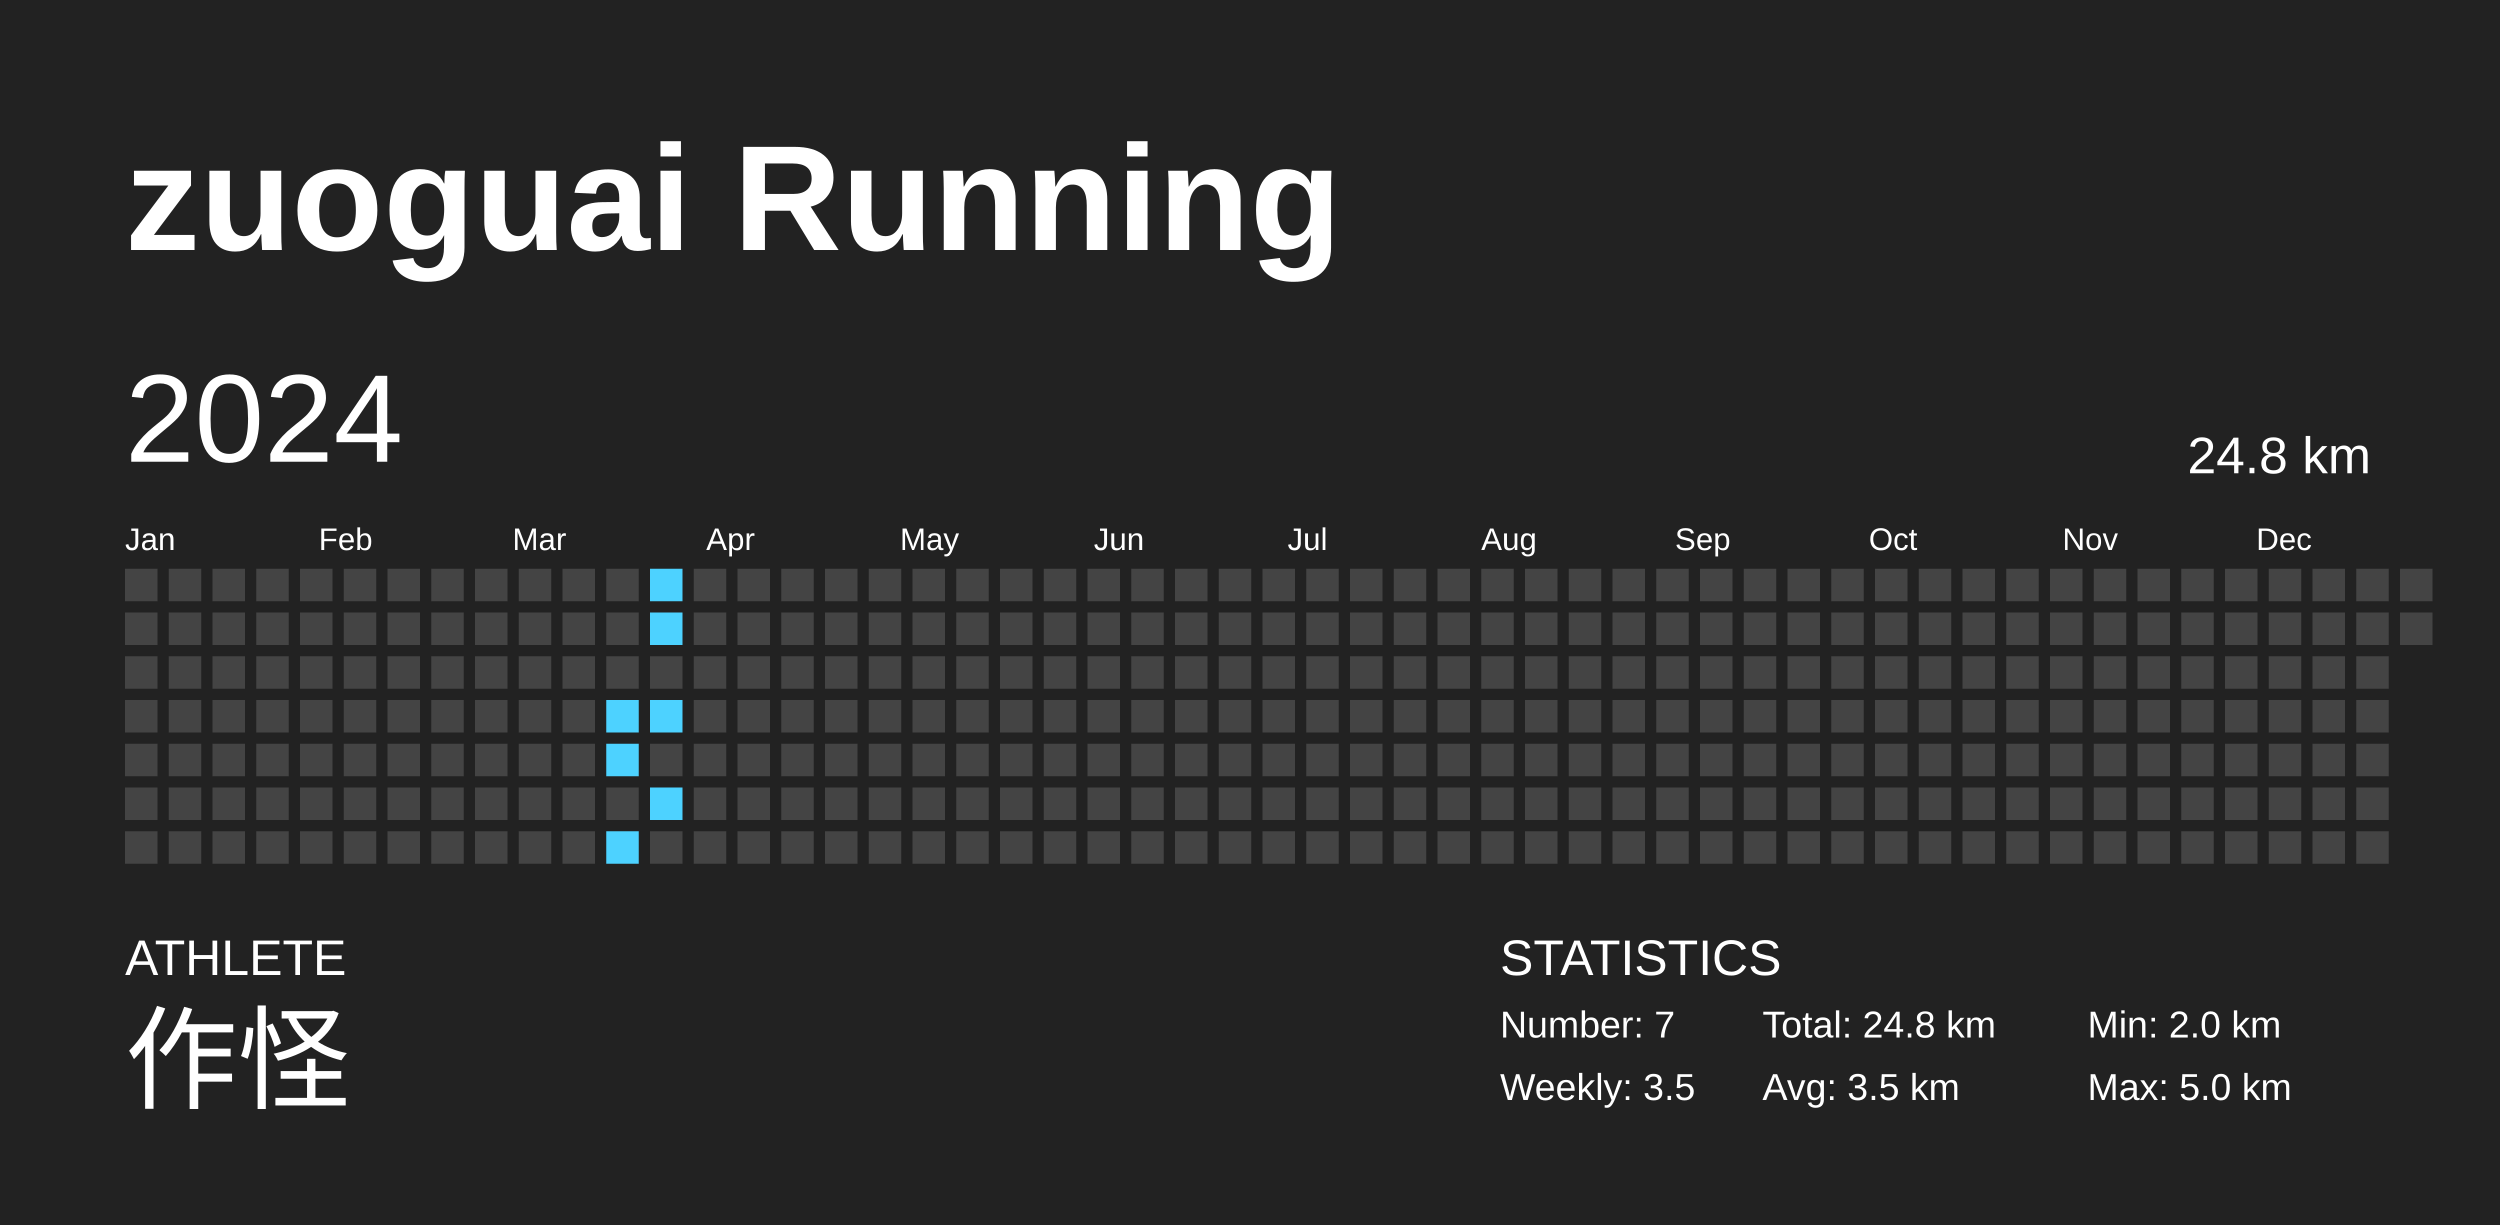
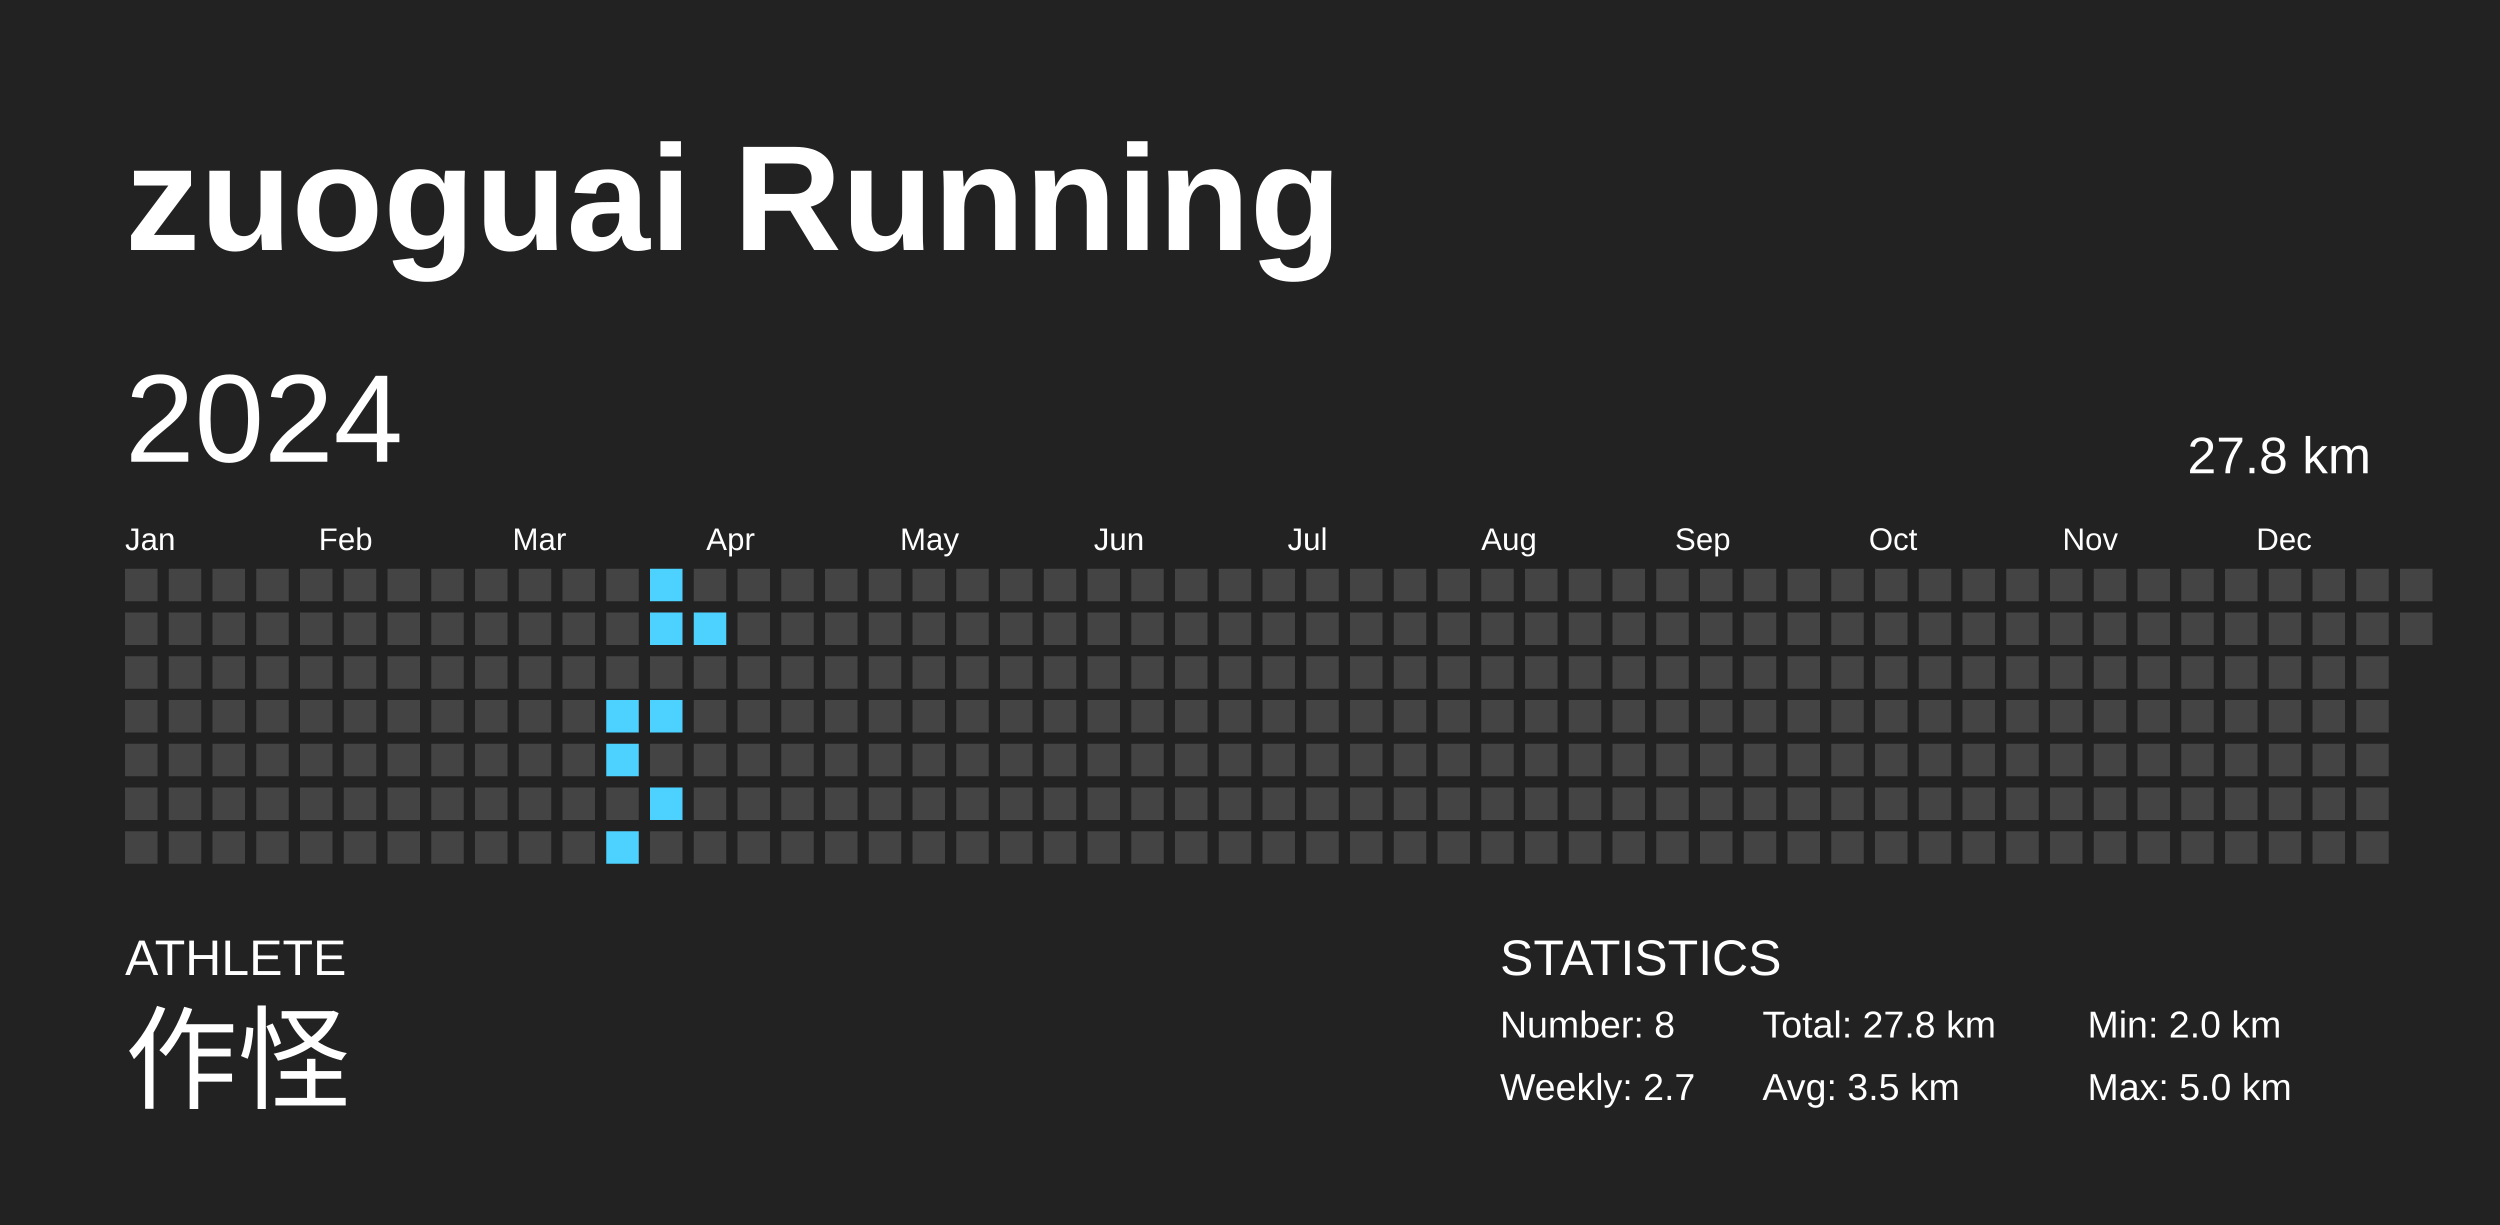
<svg xmlns="http://www.w3.org/2000/svg" baseProfile="full" height="98mm" version="1.1" viewBox="0,0,200,98" width="200mm">
  <defs />
  <rect fill="#222222" height="98" width="200" x="0" y="0" />
  <text fill="#FFFFFF" style="font-size:12px; font-family:Arial; font-weight:bold;" x="10" y="20">zuoguai Running</text>
  <text fill="#FFFFFF" style="font-size:4px; font-family:Arial" x="10" y="78">ATHLETE</text>
  <text fill="#FFFFFF" style="font-size:9px; font-family:Arial" x="10" y="88">作怪</text>
  <text fill="#FFFFFF" style="font-size:4px; font-family:Arial" x="120" y="78">STATISTICS</text>
-   <text fill="#FFFFFF" style="font-size:3px; font-family:Arial" x="120" y="83">Number: 7</text>
-   <text fill="#FFFFFF" style="font-size:3px; font-family:Arial" x="120" y="88">Weekly: 3.5</text>
-   <text fill="#FFFFFF" style="font-size:3px; font-family:Arial" x="141" y="83">Total: 24.8 km</text>
+   <text fill="#FFFFFF" style="font-size:3px; font-family:Arial" x="120" y="83">Number: 8</text>
+   <text fill="#FFFFFF" style="font-size:3px; font-family:Arial" x="120" y="88">Weekly: 2.7</text>
+   <text fill="#FFFFFF" style="font-size:3px; font-family:Arial" x="141" y="83">Total: 27.8 km</text>
  <text fill="#FFFFFF" style="font-size:3px; font-family:Arial" x="141" y="88">Avg: 3.5 km</text>
  <text fill="#FFFFFF" style="font-size:3px; font-family:Arial" x="167" y="83">Min: 2.0 km</text>
  <text fill="#FFFFFF" style="font-size:3px; font-family:Arial" x="167" y="88">Max: 5.0 km</text>
  <text dominant-baseline="hanging" fill="#FFFFFF" style="font-size:10.0px; font-family:Arial;" x="10" y="30">2024</text>
-   <text dominant-baseline="hanging" fill="#FFFFFF" style="font-size:4.125px; font-family:Arial;" x="175" y="35">24.8 km</text>
+   <text dominant-baseline="hanging" fill="#FFFFFF" style="font-size:4.125px; font-family:Arial;" x="175" y="35">27.8 km</text>
  <text fill="#FFFFFF" style="font-size:2.5px; font-family:Arial" x="10.0" y="44">Jan</text>
  <text fill="#FFFFFF" style="font-size:2.5px; font-family:Arial" x="25.5" y="44">Feb</text>
  <text fill="#FFFFFF" style="font-size:2.5px; font-family:Arial" x="41.0" y="44">Mar</text>
  <text fill="#FFFFFF" style="font-size:2.5px; font-family:Arial" x="56.5" y="44">Apr</text>
  <text fill="#FFFFFF" style="font-size:2.5px; font-family:Arial" x="72.0" y="44">May</text>
  <text fill="#FFFFFF" style="font-size:2.5px; font-family:Arial" x="87.5" y="44">Jun</text>
  <text fill="#FFFFFF" style="font-size:2.5px; font-family:Arial" x="103.0" y="44">Jul</text>
  <text fill="#FFFFFF" style="font-size:2.5px; font-family:Arial" x="118.5" y="44">Aug</text>
  <text fill="#FFFFFF" style="font-size:2.5px; font-family:Arial" x="134.0" y="44">Sep</text>
  <text fill="#FFFFFF" style="font-size:2.5px; font-family:Arial" x="149.5" y="44">Oct</text>
  <text fill="#FFFFFF" style="font-size:2.5px; font-family:Arial" x="165.0" y="44">Nov</text>
  <text fill="#FFFFFF" style="font-size:2.5px; font-family:Arial" x="180.5" y="44">Dec</text>
  <rect fill="#444444" height="2.6" width="2.6" x="10.0" y="45.5" />
  <rect fill="#444444" height="2.6" width="2.6" x="10.0" y="49.0" />
  <rect fill="#444444" height="2.6" width="2.6" x="10.0" y="52.5" />
  <rect fill="#444444" height="2.6" width="2.6" x="10.0" y="56.0" />
  <rect fill="#444444" height="2.6" width="2.6" x="10.0" y="59.5" />
  <rect fill="#444444" height="2.6" width="2.6" x="10.0" y="63.0" />
  <rect fill="#444444" height="2.6" width="2.6" x="10.0" y="66.5" />
  <rect fill="#444444" height="2.6" width="2.6" x="13.5" y="45.5" />
  <rect fill="#444444" height="2.6" width="2.6" x="13.5" y="49.0" />
  <rect fill="#444444" height="2.6" width="2.6" x="13.5" y="52.5" />
  <rect fill="#444444" height="2.6" width="2.6" x="13.5" y="56.0" />
  <rect fill="#444444" height="2.6" width="2.6" x="13.5" y="59.5" />
  <rect fill="#444444" height="2.6" width="2.6" x="13.5" y="63.0" />
  <rect fill="#444444" height="2.6" width="2.6" x="13.5" y="66.5" />
  <rect fill="#444444" height="2.6" width="2.6" x="17.0" y="45.5" />
  <rect fill="#444444" height="2.6" width="2.6" x="17.0" y="49.0" />
  <rect fill="#444444" height="2.6" width="2.6" x="17.0" y="52.5" />
  <rect fill="#444444" height="2.6" width="2.6" x="17.0" y="56.0" />
  <rect fill="#444444" height="2.6" width="2.6" x="17.0" y="59.5" />
  <rect fill="#444444" height="2.6" width="2.6" x="17.0" y="63.0" />
  <rect fill="#444444" height="2.6" width="2.6" x="17.0" y="66.5" />
  <rect fill="#444444" height="2.6" width="2.6" x="20.5" y="45.5" />
  <rect fill="#444444" height="2.6" width="2.6" x="20.5" y="49.0" />
  <rect fill="#444444" height="2.6" width="2.6" x="20.5" y="52.5" />
  <rect fill="#444444" height="2.6" width="2.6" x="20.5" y="56.0" />
  <rect fill="#444444" height="2.6" width="2.6" x="20.5" y="59.5" />
  <rect fill="#444444" height="2.6" width="2.6" x="20.5" y="63.0" />
  <rect fill="#444444" height="2.6" width="2.6" x="20.5" y="66.5" />
  <rect fill="#444444" height="2.6" width="2.6" x="24.0" y="45.5" />
  <rect fill="#444444" height="2.6" width="2.6" x="24.0" y="49.0" />
  <rect fill="#444444" height="2.6" width="2.6" x="24.0" y="52.5" />
  <rect fill="#444444" height="2.6" width="2.6" x="24.0" y="56.0" />
  <rect fill="#444444" height="2.6" width="2.6" x="24.0" y="59.5" />
  <rect fill="#444444" height="2.6" width="2.6" x="24.0" y="63.0" />
  <rect fill="#444444" height="2.6" width="2.6" x="24.0" y="66.5" />
  <rect fill="#444444" height="2.6" width="2.6" x="27.5" y="45.5" />
  <rect fill="#444444" height="2.6" width="2.6" x="27.5" y="49.0" />
  <rect fill="#444444" height="2.6" width="2.6" x="27.5" y="52.5" />
  <rect fill="#444444" height="2.6" width="2.6" x="27.5" y="56.0" />
  <rect fill="#444444" height="2.6" width="2.6" x="27.5" y="59.5" />
  <rect fill="#444444" height="2.6" width="2.6" x="27.5" y="63.0" />
  <rect fill="#444444" height="2.6" width="2.6" x="27.5" y="66.5" />
  <rect fill="#444444" height="2.6" width="2.6" x="31.0" y="45.5" />
  <rect fill="#444444" height="2.6" width="2.6" x="31.0" y="49.0" />
  <rect fill="#444444" height="2.6" width="2.6" x="31.0" y="52.5" />
  <rect fill="#444444" height="2.6" width="2.6" x="31.0" y="56.0" />
  <rect fill="#444444" height="2.6" width="2.6" x="31.0" y="59.5" />
  <rect fill="#444444" height="2.6" width="2.6" x="31.0" y="63.0" />
  <rect fill="#444444" height="2.6" width="2.6" x="31.0" y="66.5" />
  <rect fill="#444444" height="2.6" width="2.6" x="34.5" y="45.5" />
  <rect fill="#444444" height="2.6" width="2.6" x="34.5" y="49.0" />
  <rect fill="#444444" height="2.6" width="2.6" x="34.5" y="52.5" />
  <rect fill="#444444" height="2.6" width="2.6" x="34.5" y="56.0" />
  <rect fill="#444444" height="2.6" width="2.6" x="34.5" y="59.5" />
  <rect fill="#444444" height="2.6" width="2.6" x="34.5" y="63.0" />
  <rect fill="#444444" height="2.6" width="2.6" x="34.5" y="66.5" />
  <rect fill="#444444" height="2.6" width="2.6" x="38.0" y="45.5" />
  <rect fill="#444444" height="2.6" width="2.6" x="38.0" y="49.0" />
  <rect fill="#444444" height="2.6" width="2.6" x="38.0" y="52.5" />
  <rect fill="#444444" height="2.6" width="2.6" x="38.0" y="56.0" />
  <rect fill="#444444" height="2.6" width="2.6" x="38.0" y="59.5" />
  <rect fill="#444444" height="2.6" width="2.6" x="38.0" y="63.0" />
  <rect fill="#444444" height="2.6" width="2.6" x="38.0" y="66.5" />
  <rect fill="#444444" height="2.6" width="2.6" x="41.5" y="45.5" />
  <rect fill="#444444" height="2.6" width="2.6" x="41.5" y="49.0" />
  <rect fill="#444444" height="2.6" width="2.6" x="41.5" y="52.5" />
  <rect fill="#444444" height="2.6" width="2.6" x="41.5" y="56.0" />
  <rect fill="#444444" height="2.6" width="2.6" x="41.5" y="59.5" />
  <rect fill="#444444" height="2.6" width="2.6" x="41.5" y="63.0" />
  <rect fill="#444444" height="2.6" width="2.6" x="41.5" y="66.5" />
  <rect fill="#444444" height="2.6" width="2.6" x="45.0" y="45.5" />
  <rect fill="#444444" height="2.6" width="2.6" x="45.0" y="49.0" />
  <rect fill="#444444" height="2.6" width="2.6" x="45.0" y="52.5" />
  <rect fill="#444444" height="2.6" width="2.6" x="45.0" y="56.0" />
  <rect fill="#444444" height="2.6" width="2.6" x="45.0" y="59.5" />
  <rect fill="#444444" height="2.6" width="2.6" x="45.0" y="63.0" />
  <rect fill="#444444" height="2.6" width="2.6" x="45.0" y="66.5" />
  <rect fill="#444444" height="2.6" width="2.6" x="48.5" y="45.5" />
  <rect fill="#444444" height="2.6" width="2.6" x="48.5" y="49.0" />
  <rect fill="#444444" height="2.6" width="2.6" x="48.5" y="52.5" />
  <rect fill="#4dd2ff" height="2.6" width="2.6" x="48.5" y="56.0" />
  <rect fill="#4dd2ff" height="2.6" width="2.6" x="48.5" y="59.5" />
  <rect fill="#444444" height="2.6" width="2.6" x="48.5" y="63.0" />
  <rect fill="#4dd2ff" height="2.6" width="2.6" x="48.5" y="66.5" />
  <rect fill="#4dd2ff" height="2.6" width="2.6" x="52.0" y="45.5" />
  <rect fill="#4dd2ff" height="2.6" width="2.6" x="52.0" y="49.0" />
  <rect fill="#444444" height="2.6" width="2.6" x="52.0" y="52.5" />
  <rect fill="#4dd2ff" height="2.6" width="2.6" x="52.0" y="56.0" />
  <rect fill="#444444" height="2.6" width="2.6" x="52.0" y="59.5" />
  <rect fill="#4dd2ff" height="2.6" width="2.6" x="52.0" y="63.0" />
  <rect fill="#444444" height="2.6" width="2.6" x="52.0" y="66.5" />
  <rect fill="#444444" height="2.6" width="2.6" x="55.5" y="45.5" />
-   <rect fill="#444444" height="2.6" width="2.6" x="55.5" y="49.0" />
+   <rect fill="#4dd2ff" height="2.6" width="2.6" x="55.5" y="49.0" />
  <rect fill="#444444" height="2.6" width="2.6" x="55.5" y="52.5" />
  <rect fill="#444444" height="2.6" width="2.6" x="55.5" y="56.0" />
  <rect fill="#444444" height="2.6" width="2.6" x="55.5" y="59.5" />
  <rect fill="#444444" height="2.6" width="2.6" x="55.5" y="63.0" />
  <rect fill="#444444" height="2.6" width="2.6" x="55.5" y="66.5" />
  <rect fill="#444444" height="2.6" width="2.6" x="59.0" y="45.5" />
  <rect fill="#444444" height="2.6" width="2.6" x="59.0" y="49.0" />
  <rect fill="#444444" height="2.6" width="2.6" x="59.0" y="52.5" />
  <rect fill="#444444" height="2.6" width="2.6" x="59.0" y="56.0" />
  <rect fill="#444444" height="2.6" width="2.6" x="59.0" y="59.5" />
  <rect fill="#444444" height="2.6" width="2.6" x="59.0" y="63.0" />
  <rect fill="#444444" height="2.6" width="2.6" x="59.0" y="66.5" />
  <rect fill="#444444" height="2.6" width="2.6" x="62.5" y="45.5" />
  <rect fill="#444444" height="2.6" width="2.6" x="62.5" y="49.0" />
  <rect fill="#444444" height="2.6" width="2.6" x="62.5" y="52.5" />
  <rect fill="#444444" height="2.6" width="2.6" x="62.5" y="56.0" />
  <rect fill="#444444" height="2.6" width="2.6" x="62.5" y="59.5" />
  <rect fill="#444444" height="2.6" width="2.6" x="62.5" y="63.0" />
  <rect fill="#444444" height="2.6" width="2.6" x="62.5" y="66.5" />
  <rect fill="#444444" height="2.6" width="2.6" x="66.0" y="45.5" />
  <rect fill="#444444" height="2.6" width="2.6" x="66.0" y="49.0" />
  <rect fill="#444444" height="2.6" width="2.6" x="66.0" y="52.5" />
  <rect fill="#444444" height="2.6" width="2.6" x="66.0" y="56.0" />
  <rect fill="#444444" height="2.6" width="2.6" x="66.0" y="59.5" />
  <rect fill="#444444" height="2.6" width="2.6" x="66.0" y="63.0" />
  <rect fill="#444444" height="2.6" width="2.6" x="66.0" y="66.5" />
  <rect fill="#444444" height="2.6" width="2.6" x="69.5" y="45.5" />
  <rect fill="#444444" height="2.6" width="2.6" x="69.5" y="49.0" />
  <rect fill="#444444" height="2.6" width="2.6" x="69.5" y="52.5" />
  <rect fill="#444444" height="2.6" width="2.6" x="69.5" y="56.0" />
  <rect fill="#444444" height="2.6" width="2.6" x="69.5" y="59.5" />
  <rect fill="#444444" height="2.6" width="2.6" x="69.5" y="63.0" />
  <rect fill="#444444" height="2.6" width="2.6" x="69.5" y="66.5" />
  <rect fill="#444444" height="2.6" width="2.6" x="73.0" y="45.5" />
  <rect fill="#444444" height="2.6" width="2.6" x="73.0" y="49.0" />
  <rect fill="#444444" height="2.6" width="2.6" x="73.0" y="52.5" />
  <rect fill="#444444" height="2.6" width="2.6" x="73.0" y="56.0" />
  <rect fill="#444444" height="2.6" width="2.6" x="73.0" y="59.5" />
  <rect fill="#444444" height="2.6" width="2.6" x="73.0" y="63.0" />
  <rect fill="#444444" height="2.6" width="2.6" x="73.0" y="66.5" />
  <rect fill="#444444" height="2.6" width="2.6" x="76.5" y="45.5" />
  <rect fill="#444444" height="2.6" width="2.6" x="76.5" y="49.0" />
  <rect fill="#444444" height="2.6" width="2.6" x="76.5" y="52.5" />
  <rect fill="#444444" height="2.6" width="2.6" x="76.5" y="56.0" />
  <rect fill="#444444" height="2.6" width="2.6" x="76.5" y="59.5" />
  <rect fill="#444444" height="2.6" width="2.6" x="76.5" y="63.0" />
  <rect fill="#444444" height="2.6" width="2.6" x="76.5" y="66.5" />
  <rect fill="#444444" height="2.6" width="2.6" x="80.0" y="45.5" />
  <rect fill="#444444" height="2.6" width="2.6" x="80.0" y="49.0" />
  <rect fill="#444444" height="2.6" width="2.6" x="80.0" y="52.5" />
  <rect fill="#444444" height="2.6" width="2.6" x="80.0" y="56.0" />
  <rect fill="#444444" height="2.6" width="2.6" x="80.0" y="59.5" />
  <rect fill="#444444" height="2.6" width="2.6" x="80.0" y="63.0" />
  <rect fill="#444444" height="2.6" width="2.6" x="80.0" y="66.5" />
  <rect fill="#444444" height="2.6" width="2.6" x="83.5" y="45.5" />
  <rect fill="#444444" height="2.6" width="2.6" x="83.5" y="49.0" />
  <rect fill="#444444" height="2.6" width="2.6" x="83.5" y="52.5" />
  <rect fill="#444444" height="2.6" width="2.6" x="83.5" y="56.0" />
  <rect fill="#444444" height="2.6" width="2.6" x="83.5" y="59.5" />
  <rect fill="#444444" height="2.6" width="2.6" x="83.5" y="63.0" />
  <rect fill="#444444" height="2.6" width="2.6" x="83.5" y="66.5" />
  <rect fill="#444444" height="2.6" width="2.6" x="87.0" y="45.5" />
  <rect fill="#444444" height="2.6" width="2.6" x="87.0" y="49.0" />
  <rect fill="#444444" height="2.6" width="2.6" x="87.0" y="52.5" />
  <rect fill="#444444" height="2.6" width="2.6" x="87.0" y="56.0" />
  <rect fill="#444444" height="2.6" width="2.6" x="87.0" y="59.5" />
  <rect fill="#444444" height="2.6" width="2.6" x="87.0" y="63.0" />
  <rect fill="#444444" height="2.6" width="2.6" x="87.0" y="66.5" />
  <rect fill="#444444" height="2.6" width="2.6" x="90.5" y="45.5" />
  <rect fill="#444444" height="2.6" width="2.6" x="90.5" y="49.0" />
  <rect fill="#444444" height="2.6" width="2.6" x="90.5" y="52.5" />
  <rect fill="#444444" height="2.6" width="2.6" x="90.5" y="56.0" />
  <rect fill="#444444" height="2.6" width="2.6" x="90.5" y="59.5" />
  <rect fill="#444444" height="2.6" width="2.6" x="90.5" y="63.0" />
  <rect fill="#444444" height="2.6" width="2.6" x="90.5" y="66.5" />
  <rect fill="#444444" height="2.6" width="2.6" x="94.0" y="45.5" />
  <rect fill="#444444" height="2.6" width="2.6" x="94.0" y="49.0" />
  <rect fill="#444444" height="2.6" width="2.6" x="94.0" y="52.5" />
  <rect fill="#444444" height="2.6" width="2.6" x="94.0" y="56.0" />
  <rect fill="#444444" height="2.6" width="2.6" x="94.0" y="59.5" />
  <rect fill="#444444" height="2.6" width="2.6" x="94.0" y="63.0" />
  <rect fill="#444444" height="2.6" width="2.6" x="94.0" y="66.5" />
  <rect fill="#444444" height="2.6" width="2.6" x="97.5" y="45.5" />
  <rect fill="#444444" height="2.6" width="2.6" x="97.5" y="49.0" />
  <rect fill="#444444" height="2.6" width="2.6" x="97.5" y="52.5" />
  <rect fill="#444444" height="2.6" width="2.6" x="97.5" y="56.0" />
  <rect fill="#444444" height="2.6" width="2.6" x="97.5" y="59.5" />
  <rect fill="#444444" height="2.6" width="2.6" x="97.5" y="63.0" />
  <rect fill="#444444" height="2.6" width="2.6" x="97.5" y="66.5" />
  <rect fill="#444444" height="2.6" width="2.6" x="101.0" y="45.5" />
  <rect fill="#444444" height="2.6" width="2.6" x="101.0" y="49.0" />
  <rect fill="#444444" height="2.6" width="2.6" x="101.0" y="52.5" />
  <rect fill="#444444" height="2.6" width="2.6" x="101.0" y="56.0" />
  <rect fill="#444444" height="2.6" width="2.6" x="101.0" y="59.5" />
  <rect fill="#444444" height="2.6" width="2.6" x="101.0" y="63.0" />
  <rect fill="#444444" height="2.6" width="2.6" x="101.0" y="66.5" />
  <rect fill="#444444" height="2.6" width="2.6" x="104.5" y="45.5" />
  <rect fill="#444444" height="2.6" width="2.6" x="104.5" y="49.0" />
  <rect fill="#444444" height="2.6" width="2.6" x="104.5" y="52.5" />
  <rect fill="#444444" height="2.6" width="2.6" x="104.5" y="56.0" />
  <rect fill="#444444" height="2.6" width="2.6" x="104.5" y="59.5" />
  <rect fill="#444444" height="2.6" width="2.6" x="104.5" y="63.0" />
  <rect fill="#444444" height="2.6" width="2.6" x="104.5" y="66.5" />
  <rect fill="#444444" height="2.6" width="2.6" x="108.0" y="45.5" />
  <rect fill="#444444" height="2.6" width="2.6" x="108.0" y="49.0" />
  <rect fill="#444444" height="2.6" width="2.6" x="108.0" y="52.5" />
  <rect fill="#444444" height="2.6" width="2.6" x="108.0" y="56.0" />
  <rect fill="#444444" height="2.6" width="2.6" x="108.0" y="59.5" />
  <rect fill="#444444" height="2.6" width="2.6" x="108.0" y="63.0" />
  <rect fill="#444444" height="2.6" width="2.6" x="108.0" y="66.5" />
  <rect fill="#444444" height="2.6" width="2.6" x="111.5" y="45.5" />
  <rect fill="#444444" height="2.6" width="2.6" x="111.5" y="49.0" />
  <rect fill="#444444" height="2.6" width="2.6" x="111.5" y="52.5" />
  <rect fill="#444444" height="2.6" width="2.6" x="111.5" y="56.0" />
  <rect fill="#444444" height="2.6" width="2.6" x="111.5" y="59.5" />
  <rect fill="#444444" height="2.6" width="2.6" x="111.5" y="63.0" />
  <rect fill="#444444" height="2.6" width="2.6" x="111.5" y="66.5" />
  <rect fill="#444444" height="2.6" width="2.6" x="115.0" y="45.5" />
  <rect fill="#444444" height="2.6" width="2.6" x="115.0" y="49.0" />
  <rect fill="#444444" height="2.6" width="2.6" x="115.0" y="52.5" />
  <rect fill="#444444" height="2.6" width="2.6" x="115.0" y="56.0" />
  <rect fill="#444444" height="2.6" width="2.6" x="115.0" y="59.5" />
  <rect fill="#444444" height="2.6" width="2.6" x="115.0" y="63.0" />
  <rect fill="#444444" height="2.6" width="2.6" x="115.0" y="66.5" />
  <rect fill="#444444" height="2.6" width="2.6" x="118.5" y="45.5" />
  <rect fill="#444444" height="2.6" width="2.6" x="118.5" y="49.0" />
  <rect fill="#444444" height="2.6" width="2.6" x="118.5" y="52.5" />
  <rect fill="#444444" height="2.6" width="2.6" x="118.5" y="56.0" />
  <rect fill="#444444" height="2.6" width="2.6" x="118.5" y="59.5" />
  <rect fill="#444444" height="2.6" width="2.6" x="118.5" y="63.0" />
  <rect fill="#444444" height="2.6" width="2.6" x="118.5" y="66.5" />
  <rect fill="#444444" height="2.6" width="2.6" x="122.0" y="45.5" />
  <rect fill="#444444" height="2.6" width="2.6" x="122.0" y="49.0" />
  <rect fill="#444444" height="2.6" width="2.6" x="122.0" y="52.5" />
  <rect fill="#444444" height="2.6" width="2.6" x="122.0" y="56.0" />
  <rect fill="#444444" height="2.6" width="2.6" x="122.0" y="59.5" />
  <rect fill="#444444" height="2.6" width="2.6" x="122.0" y="63.0" />
  <rect fill="#444444" height="2.6" width="2.6" x="122.0" y="66.5" />
  <rect fill="#444444" height="2.6" width="2.6" x="125.5" y="45.5" />
  <rect fill="#444444" height="2.6" width="2.6" x="125.5" y="49.0" />
  <rect fill="#444444" height="2.6" width="2.6" x="125.5" y="52.5" />
  <rect fill="#444444" height="2.6" width="2.6" x="125.5" y="56.0" />
  <rect fill="#444444" height="2.6" width="2.6" x="125.5" y="59.5" />
  <rect fill="#444444" height="2.6" width="2.6" x="125.5" y="63.0" />
  <rect fill="#444444" height="2.6" width="2.6" x="125.5" y="66.5" />
  <rect fill="#444444" height="2.6" width="2.6" x="129.0" y="45.5" />
  <rect fill="#444444" height="2.6" width="2.6" x="129.0" y="49.0" />
  <rect fill="#444444" height="2.6" width="2.6" x="129.0" y="52.5" />
  <rect fill="#444444" height="2.6" width="2.6" x="129.0" y="56.0" />
  <rect fill="#444444" height="2.6" width="2.6" x="129.0" y="59.5" />
  <rect fill="#444444" height="2.6" width="2.6" x="129.0" y="63.0" />
  <rect fill="#444444" height="2.6" width="2.6" x="129.0" y="66.5" />
  <rect fill="#444444" height="2.6" width="2.6" x="132.5" y="45.5" />
  <rect fill="#444444" height="2.6" width="2.6" x="132.5" y="49.0" />
  <rect fill="#444444" height="2.6" width="2.6" x="132.5" y="52.5" />
  <rect fill="#444444" height="2.6" width="2.6" x="132.5" y="56.0" />
  <rect fill="#444444" height="2.6" width="2.6" x="132.5" y="59.5" />
  <rect fill="#444444" height="2.6" width="2.6" x="132.5" y="63.0" />
  <rect fill="#444444" height="2.6" width="2.6" x="132.5" y="66.5" />
  <rect fill="#444444" height="2.6" width="2.6" x="136.0" y="45.5" />
  <rect fill="#444444" height="2.6" width="2.6" x="136.0" y="49.0" />
  <rect fill="#444444" height="2.6" width="2.6" x="136.0" y="52.5" />
  <rect fill="#444444" height="2.6" width="2.6" x="136.0" y="56.0" />
  <rect fill="#444444" height="2.6" width="2.6" x="136.0" y="59.5" />
  <rect fill="#444444" height="2.6" width="2.6" x="136.0" y="63.0" />
  <rect fill="#444444" height="2.6" width="2.6" x="136.0" y="66.5" />
  <rect fill="#444444" height="2.6" width="2.6" x="139.5" y="45.5" />
  <rect fill="#444444" height="2.6" width="2.6" x="139.5" y="49.0" />
  <rect fill="#444444" height="2.6" width="2.6" x="139.5" y="52.5" />
  <rect fill="#444444" height="2.6" width="2.6" x="139.5" y="56.0" />
  <rect fill="#444444" height="2.6" width="2.6" x="139.5" y="59.5" />
  <rect fill="#444444" height="2.6" width="2.6" x="139.5" y="63.0" />
  <rect fill="#444444" height="2.6" width="2.6" x="139.5" y="66.5" />
  <rect fill="#444444" height="2.6" width="2.6" x="143.0" y="45.5" />
  <rect fill="#444444" height="2.6" width="2.6" x="143.0" y="49.0" />
  <rect fill="#444444" height="2.6" width="2.6" x="143.0" y="52.5" />
  <rect fill="#444444" height="2.6" width="2.6" x="143.0" y="56.0" />
  <rect fill="#444444" height="2.6" width="2.6" x="143.0" y="59.5" />
  <rect fill="#444444" height="2.6" width="2.6" x="143.0" y="63.0" />
  <rect fill="#444444" height="2.6" width="2.6" x="143.0" y="66.5" />
  <rect fill="#444444" height="2.6" width="2.6" x="146.5" y="45.5" />
  <rect fill="#444444" height="2.6" width="2.6" x="146.5" y="49.0" />
  <rect fill="#444444" height="2.6" width="2.6" x="146.5" y="52.5" />
  <rect fill="#444444" height="2.6" width="2.6" x="146.5" y="56.0" />
  <rect fill="#444444" height="2.6" width="2.6" x="146.5" y="59.5" />
  <rect fill="#444444" height="2.6" width="2.6" x="146.5" y="63.0" />
  <rect fill="#444444" height="2.6" width="2.6" x="146.5" y="66.5" />
  <rect fill="#444444" height="2.6" width="2.6" x="150.0" y="45.5" />
  <rect fill="#444444" height="2.6" width="2.6" x="150.0" y="49.0" />
  <rect fill="#444444" height="2.6" width="2.6" x="150.0" y="52.5" />
  <rect fill="#444444" height="2.6" width="2.6" x="150.0" y="56.0" />
  <rect fill="#444444" height="2.6" width="2.6" x="150.0" y="59.5" />
  <rect fill="#444444" height="2.6" width="2.6" x="150.0" y="63.0" />
  <rect fill="#444444" height="2.6" width="2.6" x="150.0" y="66.5" />
  <rect fill="#444444" height="2.6" width="2.6" x="153.5" y="45.5" />
  <rect fill="#444444" height="2.6" width="2.6" x="153.5" y="49.0" />
  <rect fill="#444444" height="2.6" width="2.6" x="153.5" y="52.5" />
  <rect fill="#444444" height="2.6" width="2.6" x="153.5" y="56.0" />
  <rect fill="#444444" height="2.6" width="2.6" x="153.5" y="59.5" />
  <rect fill="#444444" height="2.6" width="2.6" x="153.5" y="63.0" />
  <rect fill="#444444" height="2.6" width="2.6" x="153.5" y="66.5" />
  <rect fill="#444444" height="2.6" width="2.6" x="157.0" y="45.5" />
  <rect fill="#444444" height="2.6" width="2.6" x="157.0" y="49.0" />
  <rect fill="#444444" height="2.6" width="2.6" x="157.0" y="52.5" />
  <rect fill="#444444" height="2.6" width="2.6" x="157.0" y="56.0" />
  <rect fill="#444444" height="2.6" width="2.6" x="157.0" y="59.5" />
  <rect fill="#444444" height="2.6" width="2.6" x="157.0" y="63.0" />
  <rect fill="#444444" height="2.6" width="2.6" x="157.0" y="66.5" />
  <rect fill="#444444" height="2.6" width="2.6" x="160.5" y="45.5" />
  <rect fill="#444444" height="2.6" width="2.6" x="160.5" y="49.0" />
  <rect fill="#444444" height="2.6" width="2.6" x="160.5" y="52.5" />
  <rect fill="#444444" height="2.6" width="2.6" x="160.5" y="56.0" />
  <rect fill="#444444" height="2.6" width="2.6" x="160.5" y="59.5" />
  <rect fill="#444444" height="2.6" width="2.6" x="160.5" y="63.0" />
  <rect fill="#444444" height="2.6" width="2.6" x="160.5" y="66.5" />
  <rect fill="#444444" height="2.6" width="2.6" x="164.0" y="45.5" />
  <rect fill="#444444" height="2.6" width="2.6" x="164.0" y="49.0" />
  <rect fill="#444444" height="2.6" width="2.6" x="164.0" y="52.5" />
  <rect fill="#444444" height="2.6" width="2.6" x="164.0" y="56.0" />
  <rect fill="#444444" height="2.6" width="2.6" x="164.0" y="59.5" />
  <rect fill="#444444" height="2.6" width="2.6" x="164.0" y="63.0" />
  <rect fill="#444444" height="2.6" width="2.6" x="164.0" y="66.5" />
  <rect fill="#444444" height="2.6" width="2.6" x="167.5" y="45.5" />
  <rect fill="#444444" height="2.6" width="2.6" x="167.5" y="49.0" />
  <rect fill="#444444" height="2.6" width="2.6" x="167.5" y="52.5" />
  <rect fill="#444444" height="2.6" width="2.6" x="167.5" y="56.0" />
  <rect fill="#444444" height="2.6" width="2.6" x="167.5" y="59.5" />
  <rect fill="#444444" height="2.6" width="2.6" x="167.5" y="63.0" />
  <rect fill="#444444" height="2.6" width="2.6" x="167.5" y="66.5" />
  <rect fill="#444444" height="2.6" width="2.6" x="171.0" y="45.5" />
  <rect fill="#444444" height="2.6" width="2.6" x="171.0" y="49.0" />
  <rect fill="#444444" height="2.6" width="2.6" x="171.0" y="52.5" />
  <rect fill="#444444" height="2.6" width="2.6" x="171.0" y="56.0" />
  <rect fill="#444444" height="2.6" width="2.6" x="171.0" y="59.5" />
  <rect fill="#444444" height="2.6" width="2.6" x="171.0" y="63.0" />
  <rect fill="#444444" height="2.6" width="2.6" x="171.0" y="66.5" />
  <rect fill="#444444" height="2.6" width="2.6" x="174.5" y="45.5" />
  <rect fill="#444444" height="2.6" width="2.6" x="174.5" y="49.0" />
  <rect fill="#444444" height="2.6" width="2.6" x="174.5" y="52.5" />
  <rect fill="#444444" height="2.6" width="2.6" x="174.5" y="56.0" />
  <rect fill="#444444" height="2.6" width="2.6" x="174.5" y="59.5" />
  <rect fill="#444444" height="2.6" width="2.6" x="174.5" y="63.0" />
  <rect fill="#444444" height="2.6" width="2.6" x="174.5" y="66.5" />
  <rect fill="#444444" height="2.6" width="2.6" x="178.0" y="45.5" />
  <rect fill="#444444" height="2.6" width="2.6" x="178.0" y="49.0" />
  <rect fill="#444444" height="2.6" width="2.6" x="178.0" y="52.5" />
  <rect fill="#444444" height="2.6" width="2.6" x="178.0" y="56.0" />
  <rect fill="#444444" height="2.6" width="2.6" x="178.0" y="59.5" />
  <rect fill="#444444" height="2.6" width="2.6" x="178.0" y="63.0" />
  <rect fill="#444444" height="2.6" width="2.6" x="178.0" y="66.5" />
  <rect fill="#444444" height="2.6" width="2.6" x="181.5" y="45.5" />
  <rect fill="#444444" height="2.6" width="2.6" x="181.5" y="49.0" />
  <rect fill="#444444" height="2.6" width="2.6" x="181.5" y="52.5" />
  <rect fill="#444444" height="2.6" width="2.6" x="181.5" y="56.0" />
  <rect fill="#444444" height="2.6" width="2.6" x="181.5" y="59.5" />
  <rect fill="#444444" height="2.6" width="2.6" x="181.5" y="63.0" />
  <rect fill="#444444" height="2.6" width="2.6" x="181.5" y="66.5" />
  <rect fill="#444444" height="2.6" width="2.6" x="185.0" y="45.5" />
  <rect fill="#444444" height="2.6" width="2.6" x="185.0" y="49.0" />
  <rect fill="#444444" height="2.6" width="2.6" x="185.0" y="52.5" />
  <rect fill="#444444" height="2.6" width="2.6" x="185.0" y="56.0" />
  <rect fill="#444444" height="2.6" width="2.6" x="185.0" y="59.5" />
  <rect fill="#444444" height="2.6" width="2.6" x="185.0" y="63.0" />
  <rect fill="#444444" height="2.6" width="2.6" x="185.0" y="66.5" />
  <rect fill="#444444" height="2.6" width="2.6" x="188.5" y="45.5" />
  <rect fill="#444444" height="2.6" width="2.6" x="188.5" y="49.0" />
  <rect fill="#444444" height="2.6" width="2.6" x="188.5" y="52.5" />
  <rect fill="#444444" height="2.6" width="2.6" x="188.5" y="56.0" />
  <rect fill="#444444" height="2.6" width="2.6" x="188.5" y="59.5" />
  <rect fill="#444444" height="2.6" width="2.6" x="188.5" y="63.0" />
  <rect fill="#444444" height="2.6" width="2.6" x="188.5" y="66.5" />
  <rect fill="#444444" height="2.6" width="2.6" x="192.0" y="45.5" />
  <rect fill="#444444" height="2.6" width="2.6" x="192.0" y="49.0" />
</svg>
